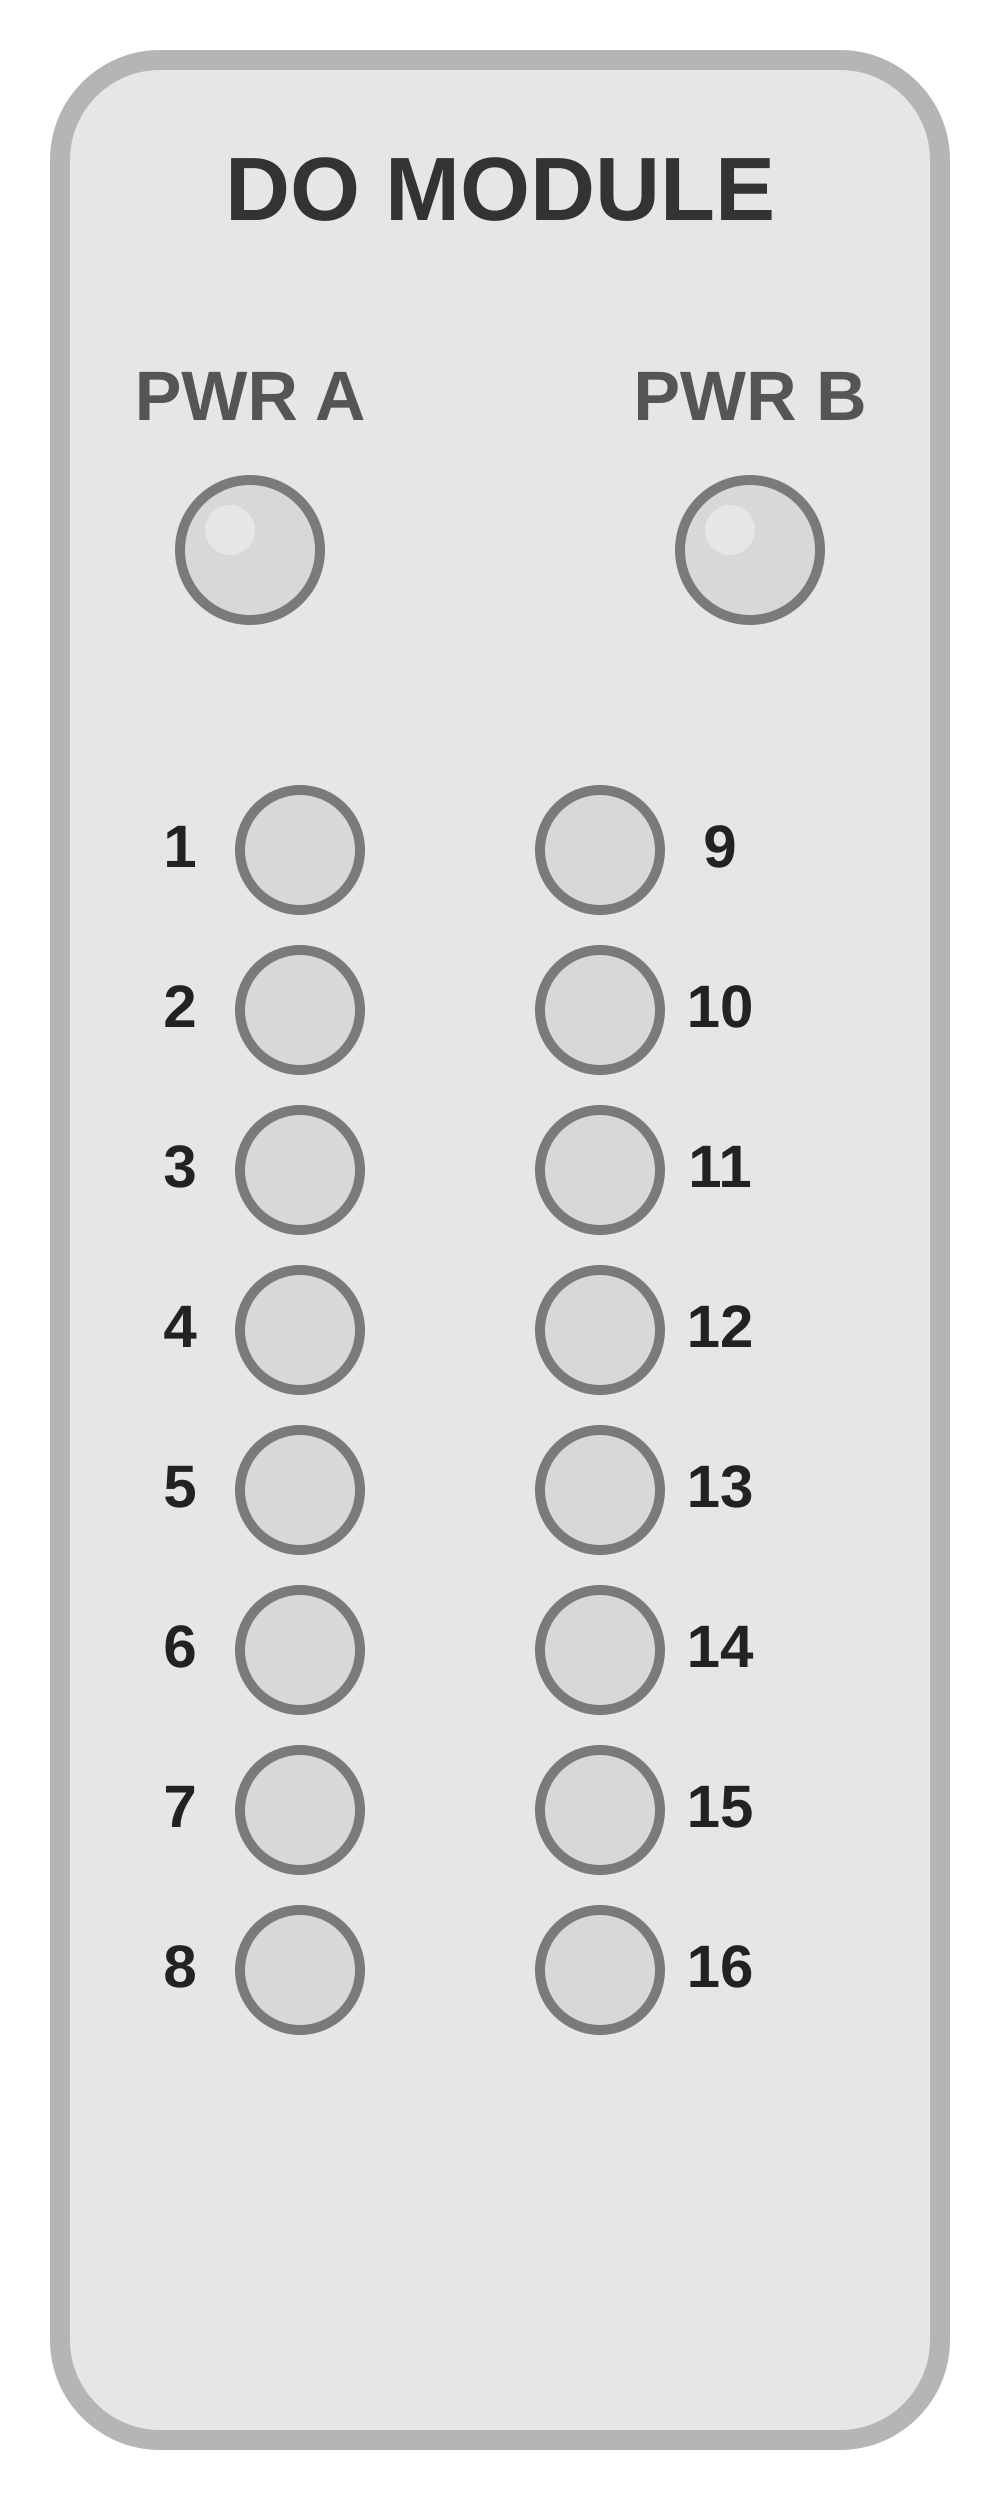
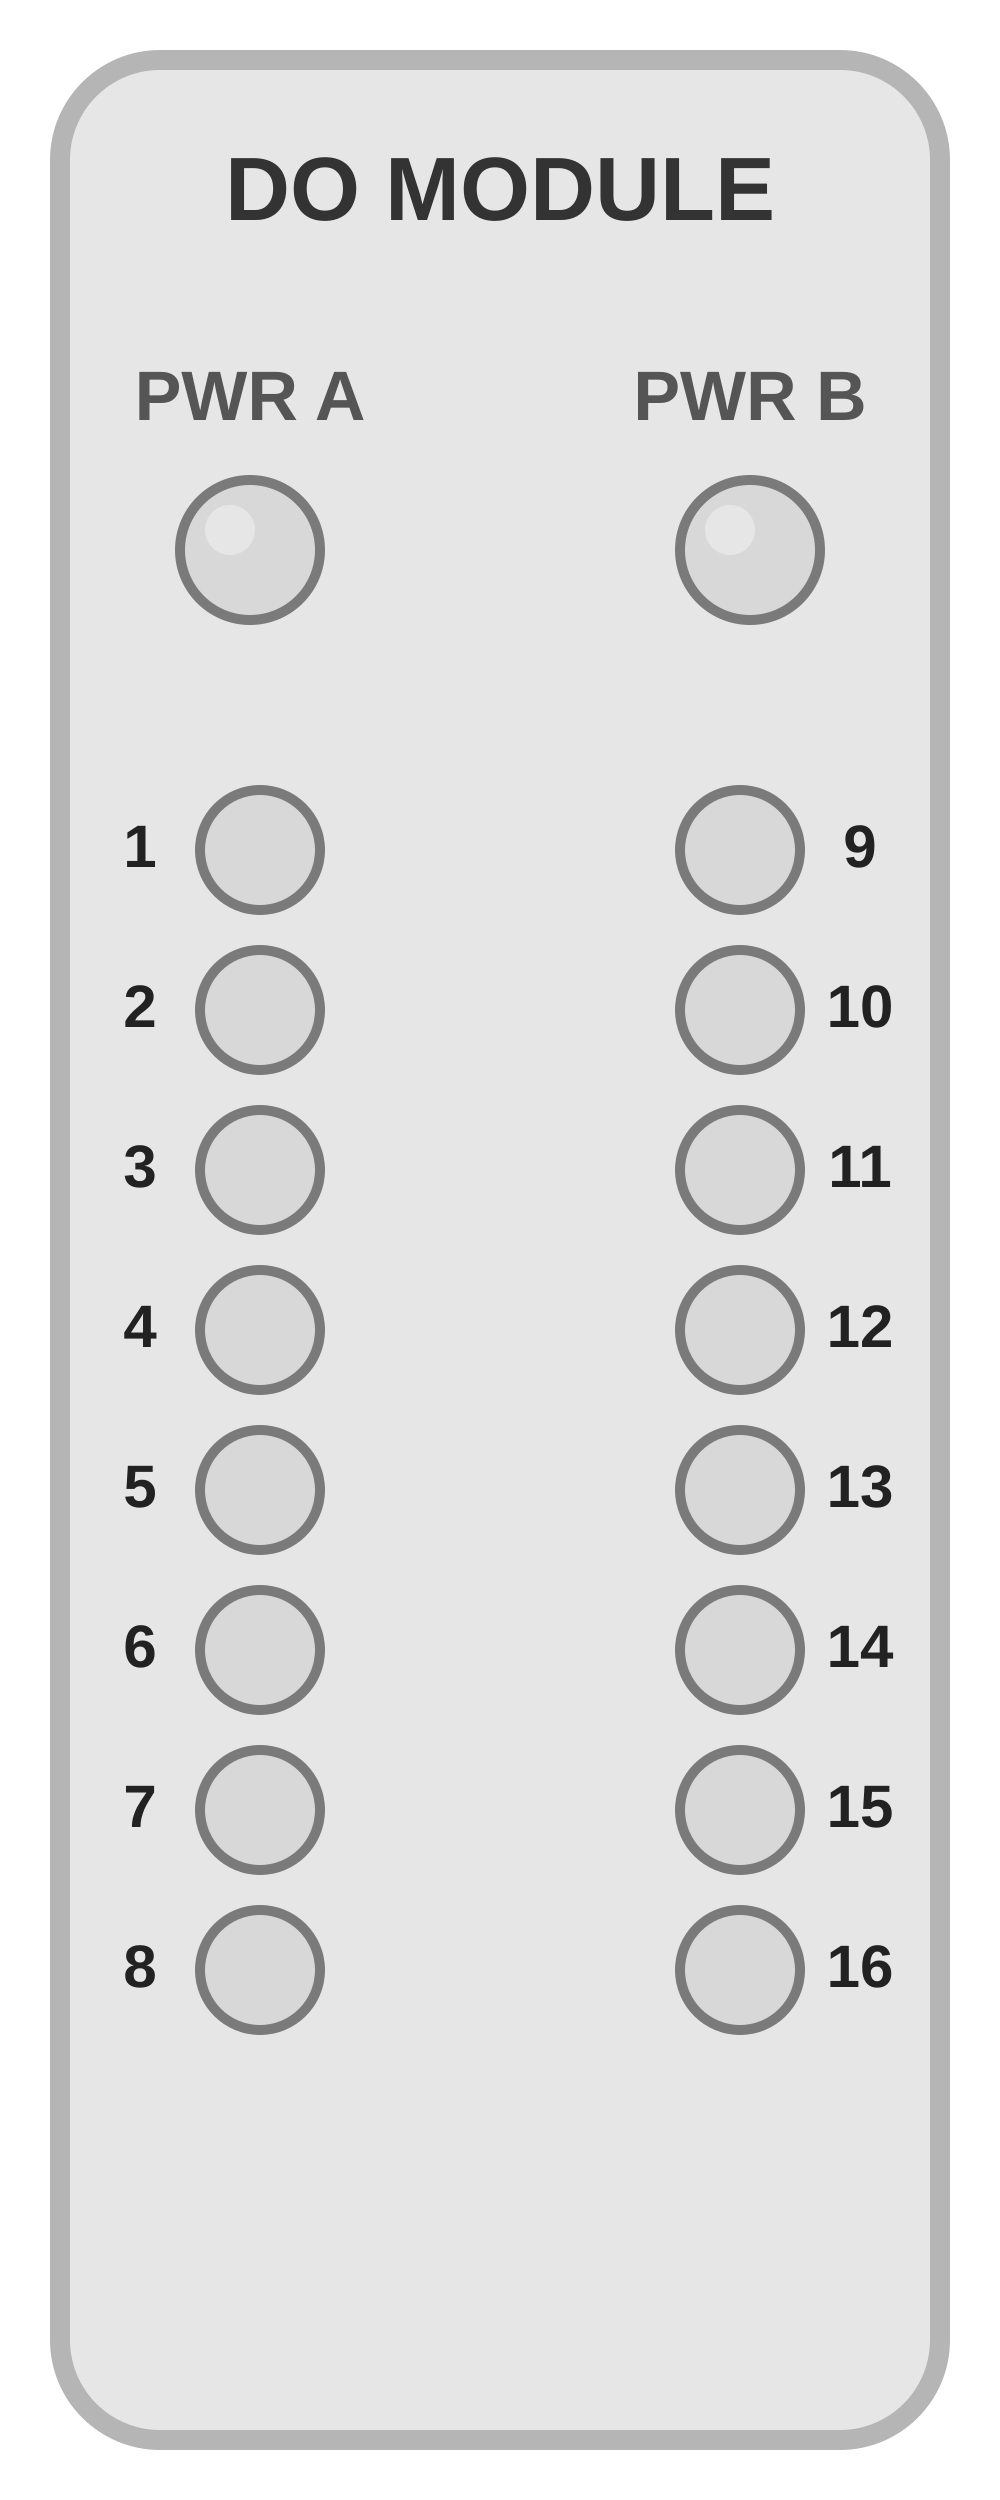
<svg xmlns="http://www.w3.org/2000/svg" width="1in" height="2.5in" viewBox="0 0 100 250" role="img" aria-label="DO Module (16-channel)">
  <defs>
    <style>
      .outer { fill: #e6e6e6; stroke: #b5b5b5; stroke-width: 2; }
      .title { font: 700 9px system-ui, -apple-system, Segoe UI, Arial, sans-serif; fill: #333; }
      .small { font: 600 7px system-ui, -apple-system, Segoe UI, Arial, sans-serif; fill: #555; }
      .lednum { font: 700 6px system-ui, -apple-system, Segoe UI, Arial, sans-serif; fill: #222; text-anchor: middle; dominant-baseline: middle;}

      /* Output LEDs slightly darker base */
      .led { fill: #d8d8d8; stroke: #7a7a7a; stroke-width: 1; }
      .led-on { fill: #4aa3ff; stroke: #1c66b5; }
      .led-warn { fill: #ffd24a; stroke: #c49a13; }
      .led-err { fill: #ff4a4a; stroke: #b51f1f; }

      .shine { fill: rgba(255,255,255,0.35); }
    </style>
  </defs>
  <rect class="outer" x="6" y="6" width="88" height="238" rx="10" ry="10" />
  <text class="title" x="50" y="22" text-anchor="middle">DO MODULE</text>
  <text class="small" x="25" y="42" text-anchor="middle">PWR A</text>
  <g id="status_pwrA">
    <circle class="led" cx="25" cy="55" r="7" />
    <circle class="shine" cx="23" cy="53" r="2.5" />
  </g>
  <text class="small" x="75" y="42" text-anchor="middle">PWR B</text>
  <g id="status_pwrB">
    <circle class="led" cx="75" cy="55" r="7" />
    <circle class="shine" cx="73" cy="53" r="2.5" />
  </g>
  <g id="ch01">
-     <text class="lednum" x="18" y="85">1</text>
-     <circle class="led" cx="30" cy="85" r="6" />
+     <text class="lednum" x="14" y="85">1</text>
+     <circle class="led" cx="26" cy="85" r="6" />
  </g>
  <g id="ch02">
-     <text class="lednum" x="18" y="101">2</text>
-     <circle class="led" cx="30" cy="101" r="6" />
+     <text class="lednum" x="14" y="101">2</text>
+     <circle class="led" cx="26" cy="101" r="6" />
  </g>
  <g id="ch03">
-     <text class="lednum" x="18" y="117">3</text>
-     <circle class="led" cx="30" cy="117" r="6" />
+     <text class="lednum" x="14" y="117">3</text>
+     <circle class="led" cx="26" cy="117" r="6" />
  </g>
  <g id="ch04">
-     <text class="lednum" x="18" y="133">4</text>
-     <circle class="led" cx="30" cy="133" r="6" />
+     <text class="lednum" x="14" y="133">4</text>
+     <circle class="led" cx="26" cy="133" r="6" />
  </g>
  <g id="ch05">
-     <text class="lednum" x="18" y="149">5</text>
-     <circle class="led" cx="30" cy="149" r="6" />
+     <text class="lednum" x="14" y="149">5</text>
+     <circle class="led" cx="26" cy="149" r="6" />
  </g>
  <g id="ch06">
-     <text class="lednum" x="18" y="165">6</text>
-     <circle class="led" cx="30" cy="165" r="6" />
+     <text class="lednum" x="14" y="165">6</text>
+     <circle class="led" cx="26" cy="165" r="6" />
  </g>
  <g id="ch07">
-     <text class="lednum" x="18" y="181">7</text>
-     <circle class="led" cx="30" cy="181" r="6" />
+     <text class="lednum" x="14" y="181">7</text>
+     <circle class="led" cx="26" cy="181" r="6" />
  </g>
  <g id="ch08">
-     <text class="lednum" x="18" y="197">8</text>
-     <circle class="led" cx="30" cy="197" r="6" />
+     <text class="lednum" x="14" y="197">8</text>
+     <circle class="led" cx="26" cy="197" r="6" />
  </g>
  <g id="ch09">
-     <circle class="led" cx="60" cy="85" r="6" />
-     <text class="lednum" x="72" y="85">9</text>
+     <circle class="led" cx="74" cy="85" r="6" />
+     <text class="lednum" x="86" y="85">9</text>
  </g>
  <g id="ch10">
-     <circle class="led" cx="60" cy="101" r="6" />
-     <text class="lednum" x="72" y="101">10</text>
+     <circle class="led" cx="74" cy="101" r="6" />
+     <text class="lednum" x="86" y="101">10</text>
  </g>
  <g id="ch11">
-     <circle class="led" cx="60" cy="117" r="6" />
-     <text class="lednum" x="72" y="117">11</text>
+     <circle class="led" cx="74" cy="117" r="6" />
+     <text class="lednum" x="86" y="117">11</text>
  </g>
  <g id="ch12">
-     <circle class="led" cx="60" cy="133" r="6" />
-     <text class="lednum" x="72" y="133">12</text>
+     <circle class="led" cx="74" cy="133" r="6" />
+     <text class="lednum" x="86" y="133">12</text>
  </g>
  <g id="ch13">
-     <circle class="led" cx="60" cy="149" r="6" />
-     <text class="lednum" x="72" y="149">13</text>
+     <circle class="led" cx="74" cy="149" r="6" />
+     <text class="lednum" x="86" y="149">13</text>
  </g>
  <g id="ch14">
-     <circle class="led" cx="60" cy="165" r="6" />
-     <text class="lednum" x="72" y="165">14</text>
+     <circle class="led" cx="74" cy="165" r="6" />
+     <text class="lednum" x="86" y="165">14</text>
  </g>
  <g id="ch15">
-     <circle class="led" cx="60" cy="181" r="6" />
-     <text class="lednum" x="72" y="181">15</text>
+     <circle class="led" cx="74" cy="181" r="6" />
+     <text class="lednum" x="86" y="181">15</text>
  </g>
  <g id="ch16">
-     <circle class="led" cx="60" cy="197" r="6" />
-     <text class="lednum" x="72" y="197">16</text>
+     <circle class="led" cx="74" cy="197" r="6" />
+     <text class="lednum" x="86" y="197">16</text>
  </g>
</svg>
